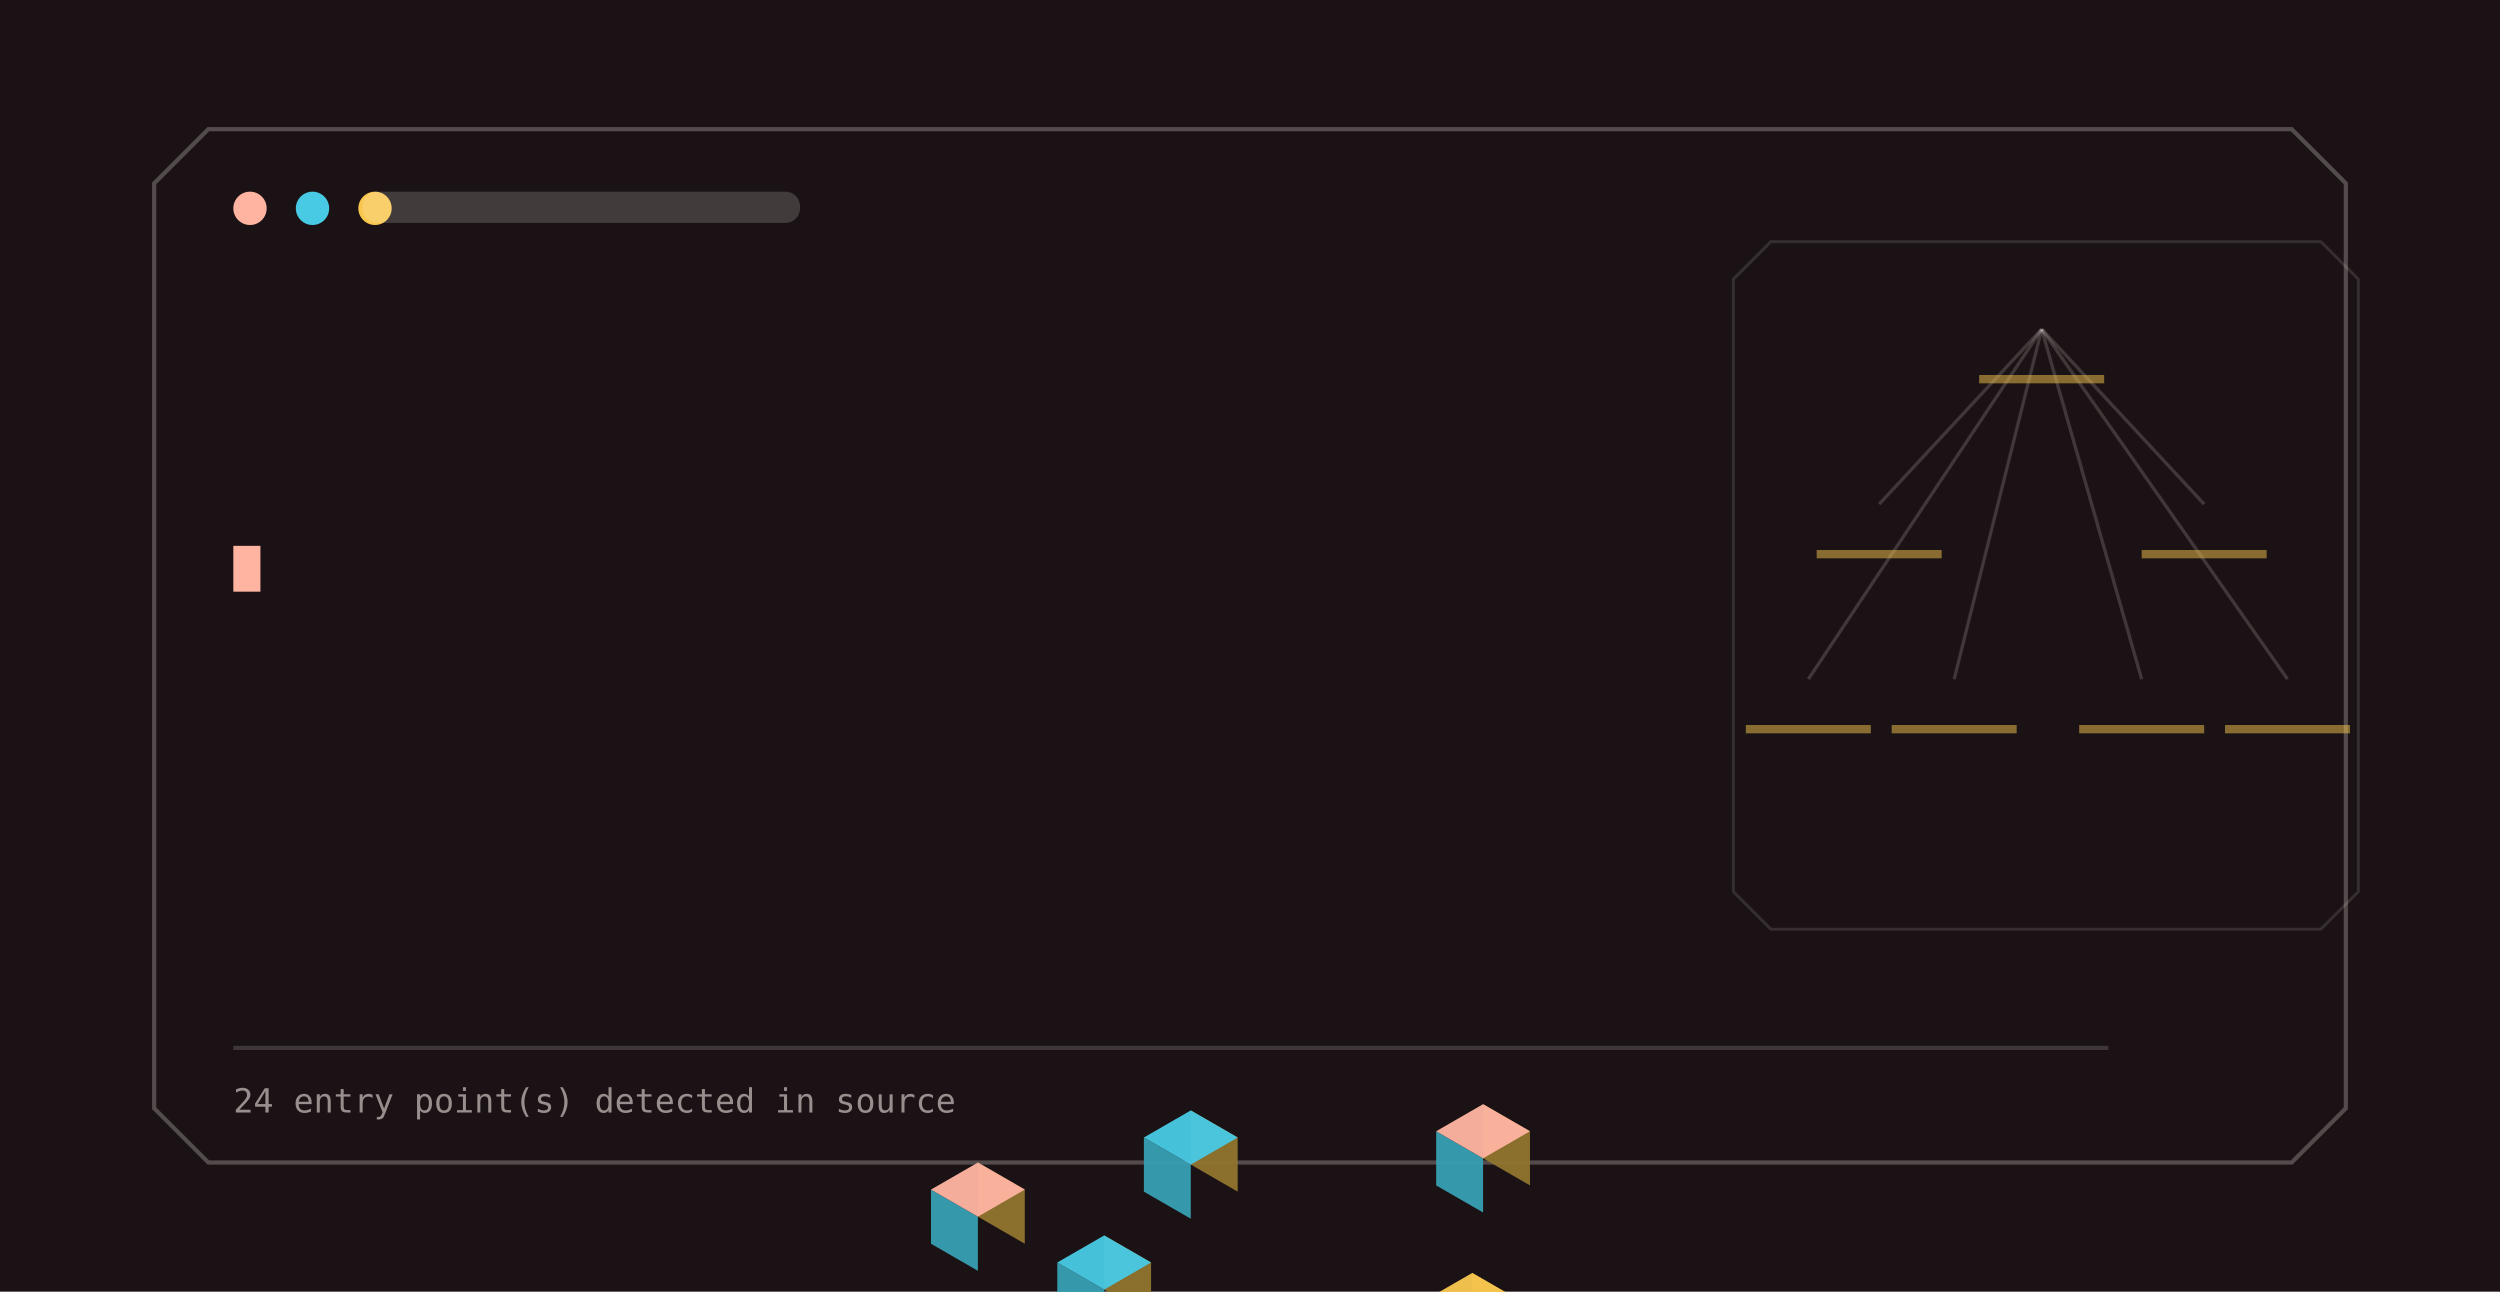
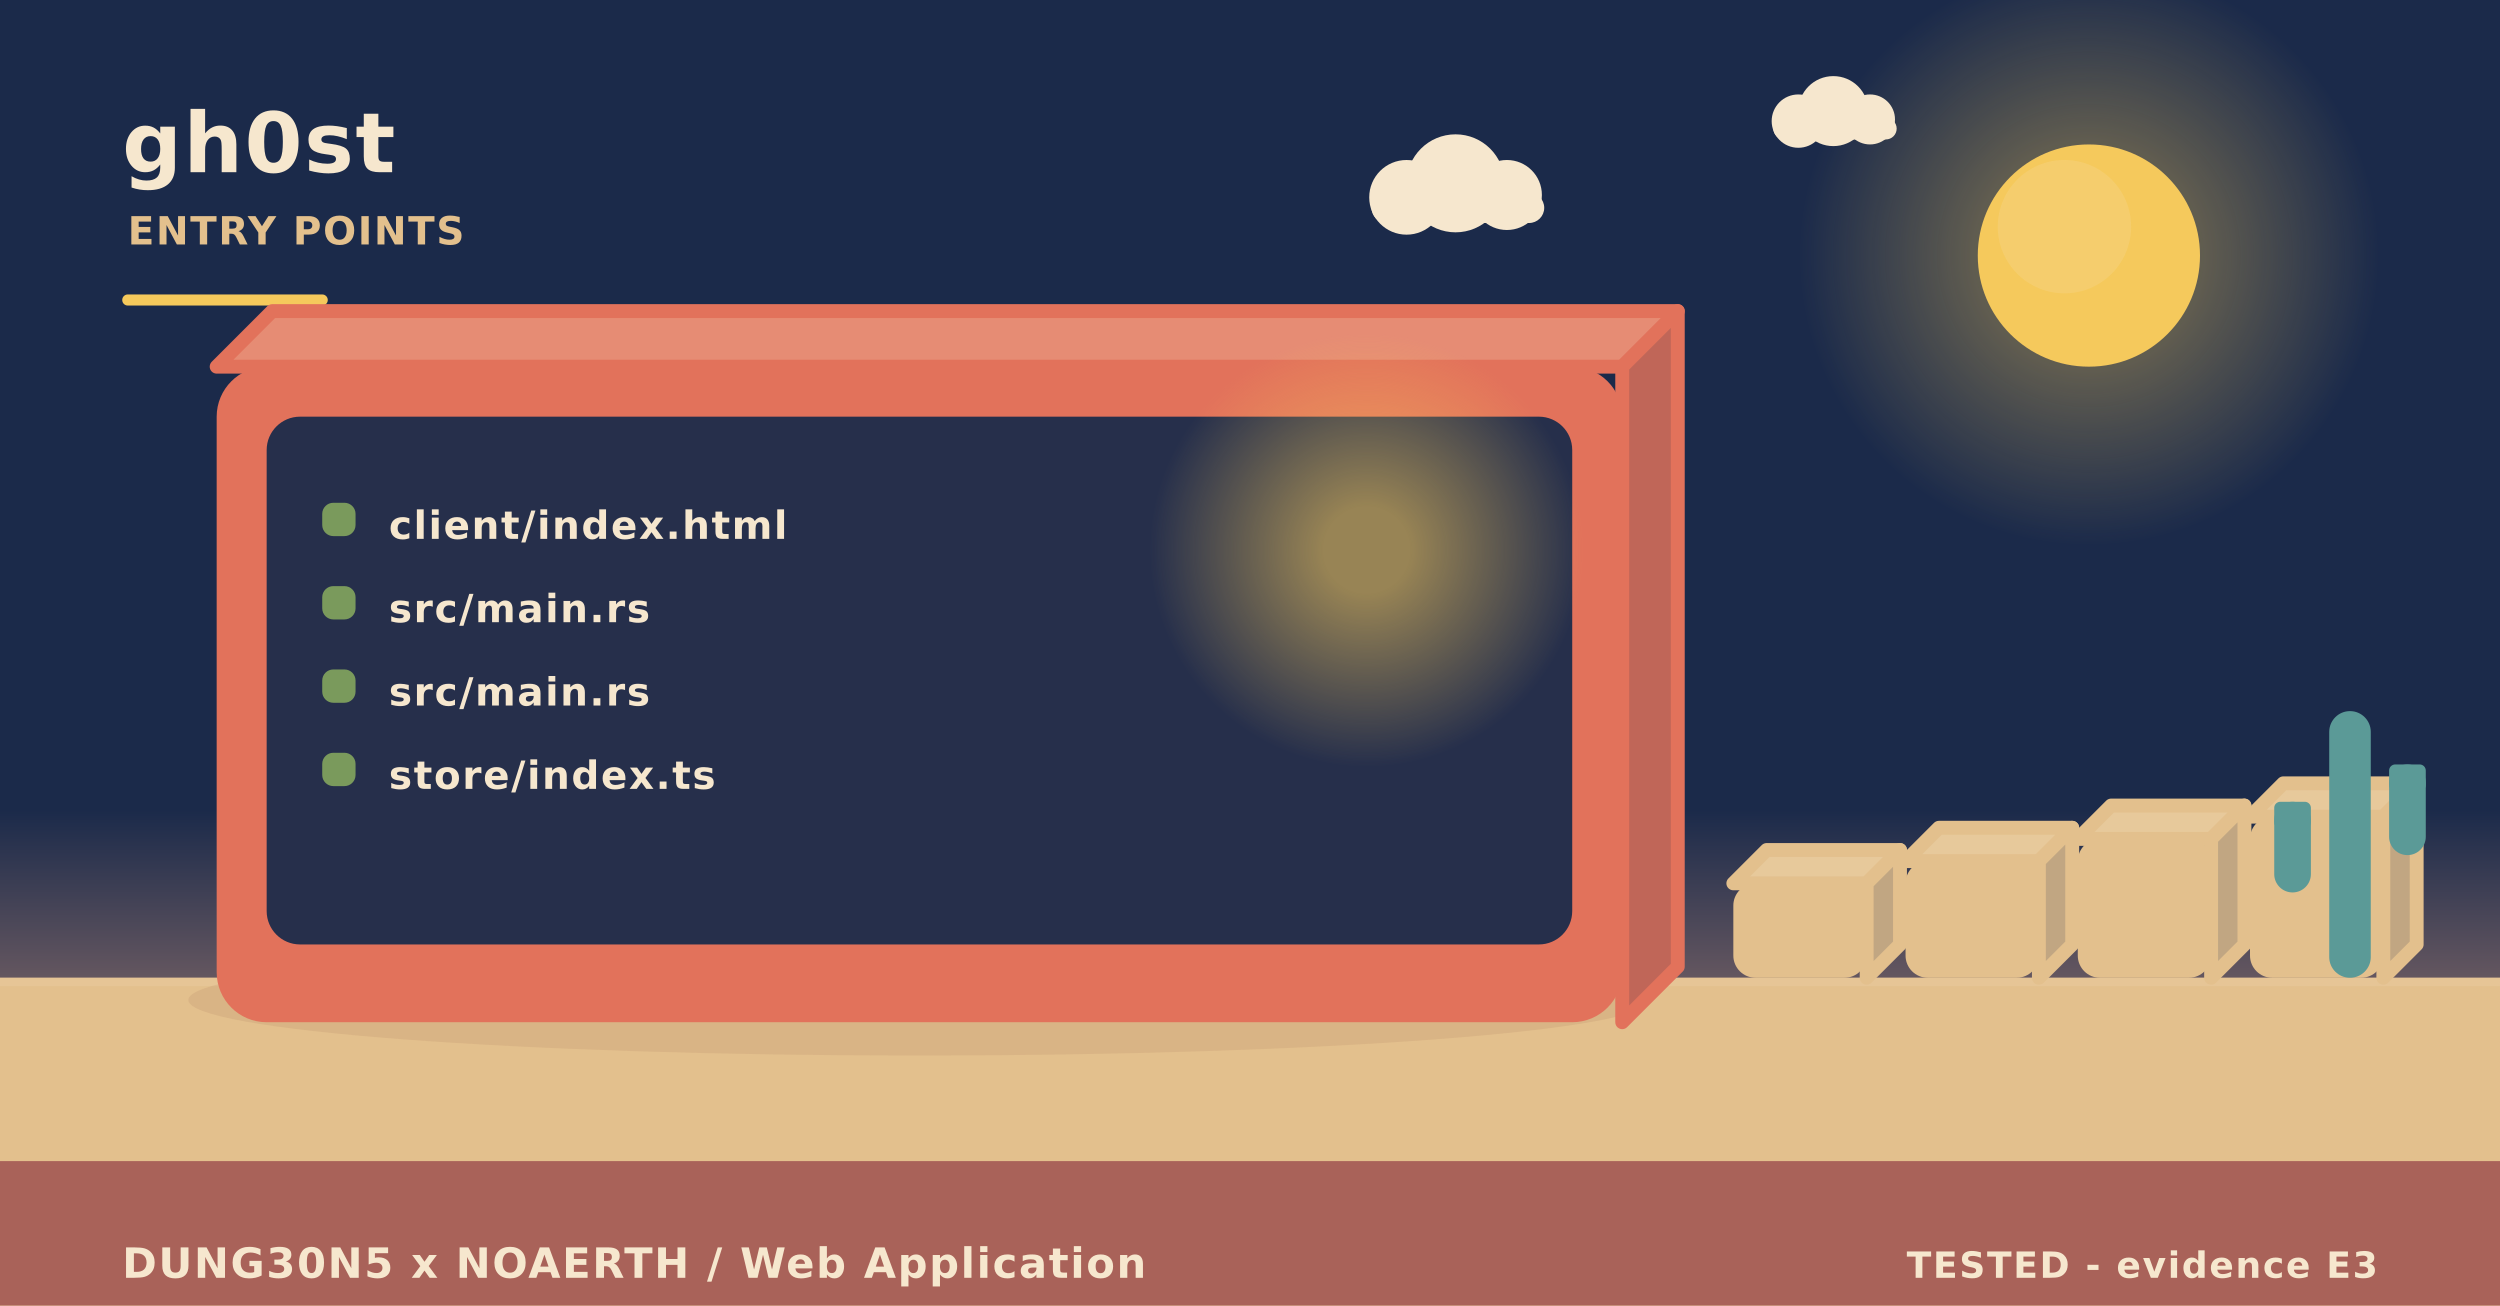
- <svg xmlns="http://www.w3.org/2000/svg" viewBox="0 0 1200 620" width="1200" height="620" role="img" aria-label="gh0st command surface">
-   <rect width="1200" height="620" fill="#1a1214" />
-   <defs>
-     <linearGradient id="gt" x1="0" y1="0" x2="1" y2="1">
-       <stop offset="0%" stop-color="#ffb4a2" />
-       <stop offset="100%" stop-color="#48cae4" />
-     </linearGradient>
-   </defs>
-   <path d="M100.00,62.00 H1100.00 L1126.00,88.00 V532.00 L1100.00,558.00 H100.00 L74.00,532.00 V88.00 Z" fill="none" stroke="rgba(253,244,240,0.300)" stroke-width="2.00" opacity="0.85" />
-   <circle cx="120.00" cy="100.00" r="8.00" fill="#ffb4a2" opacity="1.00" />
-   <circle cx="150.00" cy="100.00" r="8.00" fill="#48cae4" opacity="1.00" />
-   <circle cx="180.00" cy="100.00" r="8.00" fill="#f9c74f" opacity="1.00" />
-   <rect x="174.00" y="92.00" width="210.00" height="15.00" rx="7.00" fill="rgba(253,244,240,0.180)" opacity="1.00" />
-   <text x="112" y="148" font-family="ui-monospace,SFMono-Regular,Menlo,monospace" font-size="21" fill="rgba(253,244,240,0.800)" opacity="0">client/index.html<animate attributeName="opacity" values="0;1;1;0" dur="1.5s" begin="0.0s" repeatCount="indefinite" />
-   </text>
-   <text x="112" y="182" font-family="ui-monospace,SFMono-Regular,Menlo,monospace" font-size="21" fill="rgba(253,244,240,0.800)" opacity="0">src/main.rs<animate attributeName="opacity" values="0;1;1;0" dur="1.5s" begin="1.5s" repeatCount="indefinite" />
-   </text>
-   <text x="112" y="216" font-family="ui-monospace,SFMono-Regular,Menlo,monospace" font-size="21" fill="rgba(253,244,240,0.800)" opacity="0">src/main.rs<animate attributeName="opacity" values="0;1;1;0" dur="1.5s" begin="3.0s" repeatCount="indefinite" />
-   </text>
-   <text x="112" y="250" font-family="ui-monospace,SFMono-Regular,Menlo,monospace" font-size="21" fill="rgba(253,244,240,0.800)" opacity="0">store/index.ts<animate attributeName="opacity" values="0;1;1;0" dur="1.5s" begin="4.5s" repeatCount="indefinite" />
-   </text>
-   <rect x="112" y="262" width="13" height="22" fill="#ffb4a2">
-     <animate attributeName="opacity" values="1;0;1" dur="1.05s" begin="0s" repeatCount="indefinite" />
-   </rect>
-   <path d="M850.00,116.00 H1114.00 L1132.00,134.00 V428.00 L1114.00,446.00 H850.00 L832.00,428.00 V134.00 Z" fill="none" stroke="rgba(253,244,240,0.180)" stroke-width="1.40" opacity="0.70" />
-   <line x1="980.00" y1="158.00" x2="902.00" y2="242.00" stroke="rgba(253,244,240,0.300)" stroke-width="1.60" opacity="0.55" />
-   <line x1="980.00" y1="158.00" x2="1058.00" y2="242.00" stroke="rgba(253,244,240,0.300)" stroke-width="1.60" opacity="0.55" />
-   <line x1="980.00" y1="158.00" x2="868.00" y2="326.00" stroke="rgba(253,244,240,0.300)" stroke-width="1.60" opacity="0.55" />
-   <line x1="980.00" y1="158.00" x2="938.00" y2="326.00" stroke="rgba(253,244,240,0.300)" stroke-width="1.60" opacity="0.55" />
-   <line x1="980.00" y1="158.00" x2="1028.00" y2="326.00" stroke="rgba(253,244,240,0.300)" stroke-width="1.60" opacity="0.55" />
-   <line x1="980.00" y1="158.00" x2="1098.00" y2="326.00" stroke="rgba(253,244,240,0.300)" stroke-width="1.60" opacity="0.55" />
-   <polygon points="711.87,556.00 734.39,569.00 734.39,543.00 711.87,530.00" fill="#90732e" opacity="0.95" />
-   <polygon points="689.36,569.00 711.87,582.00 711.87,556.00 689.36,543.00" fill="#389eb2" opacity="0.95" />
-   <polygon points="711.87,530.00 734.39,543.00 711.87,556.00 689.36,543.00" fill="#ffb4a2" opacity="0.95" />
+ <svg xmlns="http://www.w3.org/2000/svg" width="900" height="470" viewBox="0 0 900 470" role="img" aria-label="gh0st - how it is operated">
+   <linearGradient id="skyt" x1="0" y1="0" x2="0" y2="1">
+     <stop offset="0" stop-color="#1b2a4a" />
+     <stop offset="0.62" stop-color="#1b2a4a" />
+     <stop offset="1" stop-color="#f3ad8a" />
+   </linearGradient>
+   <rect width="900" height="470" fill="url(#skyt)" />
+   <radialGradient id="sunt">
+     <stop offset="0.35" stop-color="#f5c95c" stop-opacity="0.34" />
+     <stop offset="1" stop-color="#f5c95c" stop-opacity="0" />
+   </radialGradient>
+   <circle cx="752" cy="92" r="104" fill="url(#sunt)" />
+   <circle cx="752" cy="92" r="40" fill="#f5c95c" />
+   <circle cx="743.2" cy="81.6" r="24" fill="#f5d27e" opacity="0.5" />
  <g>
-     <rect x="950.00" y="180.00" width="60.00" height="4.00" rx="0.00" fill="rgba(249,199,79,0.500)" opacity="1.00" />
-     <animate attributeName="opacity" values="0.25;1.0;0.25" dur="11.65s" begin="0.0s" repeatCount="indefinite" />
+     <circle cx="524" cy="66" r="17.64" fill="#f6e7ce" />
+     <circle cx="506.36" cy="71.04" r="13.44" fill="#f6e7ce" />
+     <circle cx="542.48" cy="70.2" r="12.6" fill="#f6e7ce" />
+     <rect x="493.76" y="69.36" width="62.16" height="10.92" rx="5.46" fill="#f6e7ce" />
+     <animateTransform attributeName="transform" type="translate" values="0 0;24 0;0 0" dur="36s" begin="0s" repeatCount="indefinite" />
  </g>
-   <polygon points="571.58,559.00 594.09,572.00 594.09,546.00 571.58,533.00" fill="#90732e" opacity="0.95" />
-   <polygon points="549.06,572.00 571.58,585.00 571.58,559.00 549.06,546.00" fill="#389eb2" opacity="0.95" />
-   <polygon points="571.58,533.00 594.09,546.00 571.58,559.00 549.06,546.00" fill="#48cae4" opacity="0.95" />
  <g>
-     <rect x="872.00" y="264.00" width="60.00" height="4.00" rx="0.00" fill="rgba(249,199,79,0.500)" opacity="1.00" />
-     <animate attributeName="opacity" values="0.25;1.0;0.25" dur="11.65s" begin="0.4s" repeatCount="indefinite" />
+     <circle cx="660" cy="40" r="12.6" fill="#f6e7ce" />
+     <circle cx="647.4" cy="43.6" r="9.6" fill="#f6e7ce" />
+     <circle cx="673.2" cy="43" r="9" fill="#f6e7ce" />
+     <rect x="638.4" y="42.4" width="44.4" height="7.8" rx="3.9" fill="#f6e7ce" />
+     <animateTransform attributeName="transform" type="translate" values="0 0;-18 0;0 0" dur="46s" begin="3s" repeatCount="indefinite" />
  </g>
-   <polygon points="706.68,637.00 729.19,650.00 729.19,624.00 706.68,611.00" fill="#90732e" opacity="0.95" />
-   <polygon points="684.16,650.00 706.68,663.00 706.68,637.00 684.16,624.00" fill="#389eb2" opacity="0.95" />
-   <polygon points="706.68,611.00 729.19,624.00 706.68,637.00 684.16,624.00" fill="#f9c74f" opacity="0.95" />
+   <rect x="0" y="352" width="900" height="118" fill="#e3c08d" />
+   <rect x="0" y="352" width="900" height="3" fill="#e6c596" />
+   <text x="44" y="62" font-family="Verdana,DejaVu Sans,sans-serif" font-size="30" font-weight="700" letter-spacing="0.6" fill="#f6e7ce" text-anchor="start">gh0st</text>
+   <text x="46" y="88" font-family="Verdana,DejaVu Sans,sans-serif" font-size="14" font-weight="700" letter-spacing="0.6" fill="#e3c08d" text-anchor="start">ENTRY POINTS</text>
+   <rect x="44" y="106" width="74" height="4" rx="2" fill="#f5c95c" />
+   <ellipse cx="331" cy="360" rx="263.2" ry="20" fill="rgba(138,90,68,0.11)" />
+   <path d="M78,132 L584,132 L604,112 L98,112 Z" fill="#e68c74" stroke="#e2725b" stroke-width="5" stroke-linejoin="round" />
+   <path d="M584,132 L604,112 L604,348 L584,368 Z" fill="#c06658" stroke="#e2725b" stroke-width="5" stroke-linejoin="round" />
+   <rect x="78" y="132" width="506" height="236" rx="18" fill="#e2725b" />
+   <rect x="96" y="150" width="470" height="190" rx="12" fill="#1b2a4a" opacity="0.94" />
+   <radialGradient id="lamp43447">
+     <stop offset="0.2" stop-color="#f5c95c" stop-opacity="0.55" />
+     <stop offset="1" stop-color="#f5c95c" stop-opacity="0" />
+   </radialGradient>
+   <circle cx="492" cy="198" r="78" fill="url(#lamp43447)" />
+   <rect x="116" y="181" width="12" height="12" rx="4" fill="#7a9a5c" />
  <g>
-     <rect x="1028.00" y="264.00" width="60.00" height="4.00" rx="0.00" fill="rgba(249,199,79,0.500)" opacity="1.00" />
-     <animate attributeName="opacity" values="0.25;1.0;0.25" dur="11.65s" begin="0.8s" repeatCount="indefinite" />
+     <text x="140" y="194" font-family="Verdana,DejaVu Sans,sans-serif" font-size="14" font-weight="700" letter-spacing="0.6" fill="#f6e7ce" text-anchor="start">client/index.html</text>
+     <animateTransform attributeName="transform" type="translate" values="0 10;0 0" dur="0.7s" begin="0.4s" fill="freeze" />
  </g>
-   <polygon points="469.39,584.00 491.90,597.00 491.90,571.00 469.39,558.00" fill="#90732e" opacity="0.95" />
-   <polygon points="446.87,597.00 469.39,610.00 469.39,584.00 446.87,571.00" fill="#389eb2" opacity="0.95" />
-   <polygon points="469.39,558.00 491.90,571.00 469.39,584.00 446.87,571.00" fill="#ffb4a2" opacity="0.95" />
+   <rect x="116" y="211" width="12" height="12" rx="4" fill="#7a9a5c" />
  <g>
-     <rect x="838.00" y="348.00" width="60.00" height="4.00" rx="0.00" fill="rgba(249,199,79,0.500)" opacity="1.00" />
-     <animate attributeName="opacity" values="0.25;1.0;0.25" dur="11.65s" begin="1.2s" repeatCount="indefinite" />
+     <text x="140" y="224" font-family="Verdana,DejaVu Sans,sans-serif" font-size="14" font-weight="700" letter-spacing="0.6" fill="#f6e7ce" text-anchor="start">src/main.rs</text>
+     <animateTransform attributeName="transform" type="translate" values="0 10;0 0" dur="0.7s" begin="0.7s" fill="freeze" />
  </g>
-   <polygon points="530.01,619.00 552.52,632.00 552.52,606.00 530.01,593.00" fill="#90732e" opacity="0.95" />
-   <polygon points="507.49,632.00 530.01,645.00 530.01,619.00 507.49,606.00" fill="#389eb2" opacity="0.95" />
-   <polygon points="530.01,593.00 552.52,606.00 530.01,619.00 507.49,606.00" fill="#48cae4" opacity="0.95" />
+   <rect x="116" y="241" width="12" height="12" rx="4" fill="#7a9a5c" />
  <g>
-     <rect x="908.00" y="348.00" width="60.00" height="4.00" rx="0.00" fill="rgba(249,199,79,0.500)" opacity="1.00" />
-     <animate attributeName="opacity" values="0.25;1.0;0.25" dur="11.65s" begin="1.6s" repeatCount="indefinite" />
+     <text x="140" y="254" font-family="Verdana,DejaVu Sans,sans-serif" font-size="14" font-weight="700" letter-spacing="0.6" fill="#f6e7ce" text-anchor="start">src/main.rs</text>
+     <animateTransform attributeName="transform" type="translate" values="0 10;0 0" dur="0.7s" begin="1s" fill="freeze" />
  </g>
-   <polygon points="607.95,664.00 630.47,677.00 630.47,651.00 607.95,638.00" fill="#90732e" opacity="0.95" />
-   <polygon points="585.43,677.00 607.95,690.00 607.95,664.00 585.43,651.00" fill="#389eb2" opacity="0.95" />
-   <polygon points="607.95,638.00 630.47,651.00 607.95,664.00 585.43,651.00" fill="#f9c74f" opacity="0.95" />
-   <g>
-     <rect x="998.00" y="348.00" width="60.00" height="4.00" rx="0.00" fill="rgba(249,199,79,0.500)" opacity="1.00" />
-     <animate attributeName="opacity" values="0.25;1.0;0.25" dur="11.65s" begin="2.0s" repeatCount="indefinite" />
-   </g>
-   <polygon points="668.57,699.00 691.09,712.00 691.09,686.00 668.57,673.00" fill="#90732e" opacity="0.95" />
-   <polygon points="646.05,712.00 668.57,725.00 668.57,699.00 646.05,686.00" fill="#389eb2" opacity="0.95" />
-   <polygon points="668.57,673.00 691.09,686.00 668.57,699.00 646.05,686.00" fill="#ffb4a2" opacity="0.95" />
-   <g>
-     <rect x="1068.00" y="348.00" width="60.00" height="4.00" rx="0.00" fill="rgba(249,199,79,0.500)" opacity="1.00" />
-     <animate attributeName="opacity" values="0.25;1.0;0.25" dur="11.65s" begin="2.4s" repeatCount="indefinite" />
-   </g>
-   <rect x="112.00" y="502.00" width="900.00" height="2.00" rx="0.00" fill="rgba(253,244,240,0.160)" opacity="1.00" />
-   <text x="112" y="534" font-family="ui-monospace,Menlo,monospace" font-size="16" fill="rgba(253,244,240,0.550)">24 entry point(s) detected in source</text>
+   <rect x="116" y="271" width="12" height="12" rx="4" fill="#7a9a5c" />
+   <text x="140" y="284" font-family="Verdana,DejaVu Sans,sans-serif" font-size="14" font-weight="700" letter-spacing="0.6" fill="#f6e7ce" text-anchor="start">store/index.ts</text>
+   <path d="M624,318 L672,318 L684,306 L636,306 Z" fill="#e7c99b" stroke="#e3c08d" stroke-width="5" stroke-linejoin="round" />
+   <path d="M672,318 L684,306 L684,340 L672,352 Z" fill="#c1a682" stroke="#e3c08d" stroke-width="5" stroke-linejoin="round" />
+   <rect x="624" y="318" width="48" height="34" rx="8" fill="#e3c08d" />
+   <path d="M686,310 L734,310 L746,298 L698,298 Z" fill="#e7c99b" stroke="#e3c08d" stroke-width="5" stroke-linejoin="round" />
+   <path d="M734,310 L746,298 L746,340 L734,352 Z" fill="#c1a682" stroke="#e3c08d" stroke-width="5" stroke-linejoin="round" />
+   <rect x="686" y="310" width="48" height="42" rx="8" fill="#e3c08d" />
+   <path d="M748,302 L796,302 L808,290 L760,290 Z" fill="#e7c99b" stroke="#e3c08d" stroke-width="5" stroke-linejoin="round" />
+   <path d="M796,302 L808,290 L808,340 L796,352 Z" fill="#c1a682" stroke="#e3c08d" stroke-width="5" stroke-linejoin="round" />
+   <rect x="748" y="302" width="48" height="50" rx="8" fill="#e3c08d" />
+   <path d="M810,294 L858,294 L870,282 L822,282 Z" fill="#e7c99b" stroke="#e3c08d" stroke-width="5" stroke-linejoin="round" />
+   <path d="M858,294 L870,282 L870,340 L858,352 Z" fill="#c1a682" stroke="#e3c08d" stroke-width="5" stroke-linejoin="round" />
+   <rect x="810" y="294" width="48" height="58" rx="8" fill="#e3c08d" />
+   <rect x="838.52" y="256" width="14.96" height="96" rx="7.48" fill="#5b9a97" />
+   <rect x="818.72" y="288.64" width="13.2" height="32.64" rx="6.6" fill="#5b9a97" />
+   <rect x="818.72" y="288.64" width="13.2" height="9.6" rx="2.2" fill="#5b9a97" />
+   <rect x="860.08" y="275.2" width="13.2" height="32.64" rx="6.6" fill="#5b9a97" />
+   <rect x="860.08" y="275.2" width="13.2" height="9.6" rx="2.2" fill="#5b9a97" />
+   <rect x="0" y="418" width="900" height="52" rx="0" fill="#a65c56" opacity="0.94" />
+   <text x="44" y="460" font-family="Verdana,DejaVu Sans,sans-serif" font-size="15" font-weight="700" letter-spacing="0.6" fill="#f6e7ce" text-anchor="start">DUNG30N5 x NOAERTH  /  Web Application</text>
+   <text x="856" y="460" font-family="Verdana,DejaVu Sans,sans-serif" font-size="13" font-weight="700" letter-spacing="0.6" fill="#f6e7ce" text-anchor="end">TESTED  -  evidence E3</text>
</svg>
